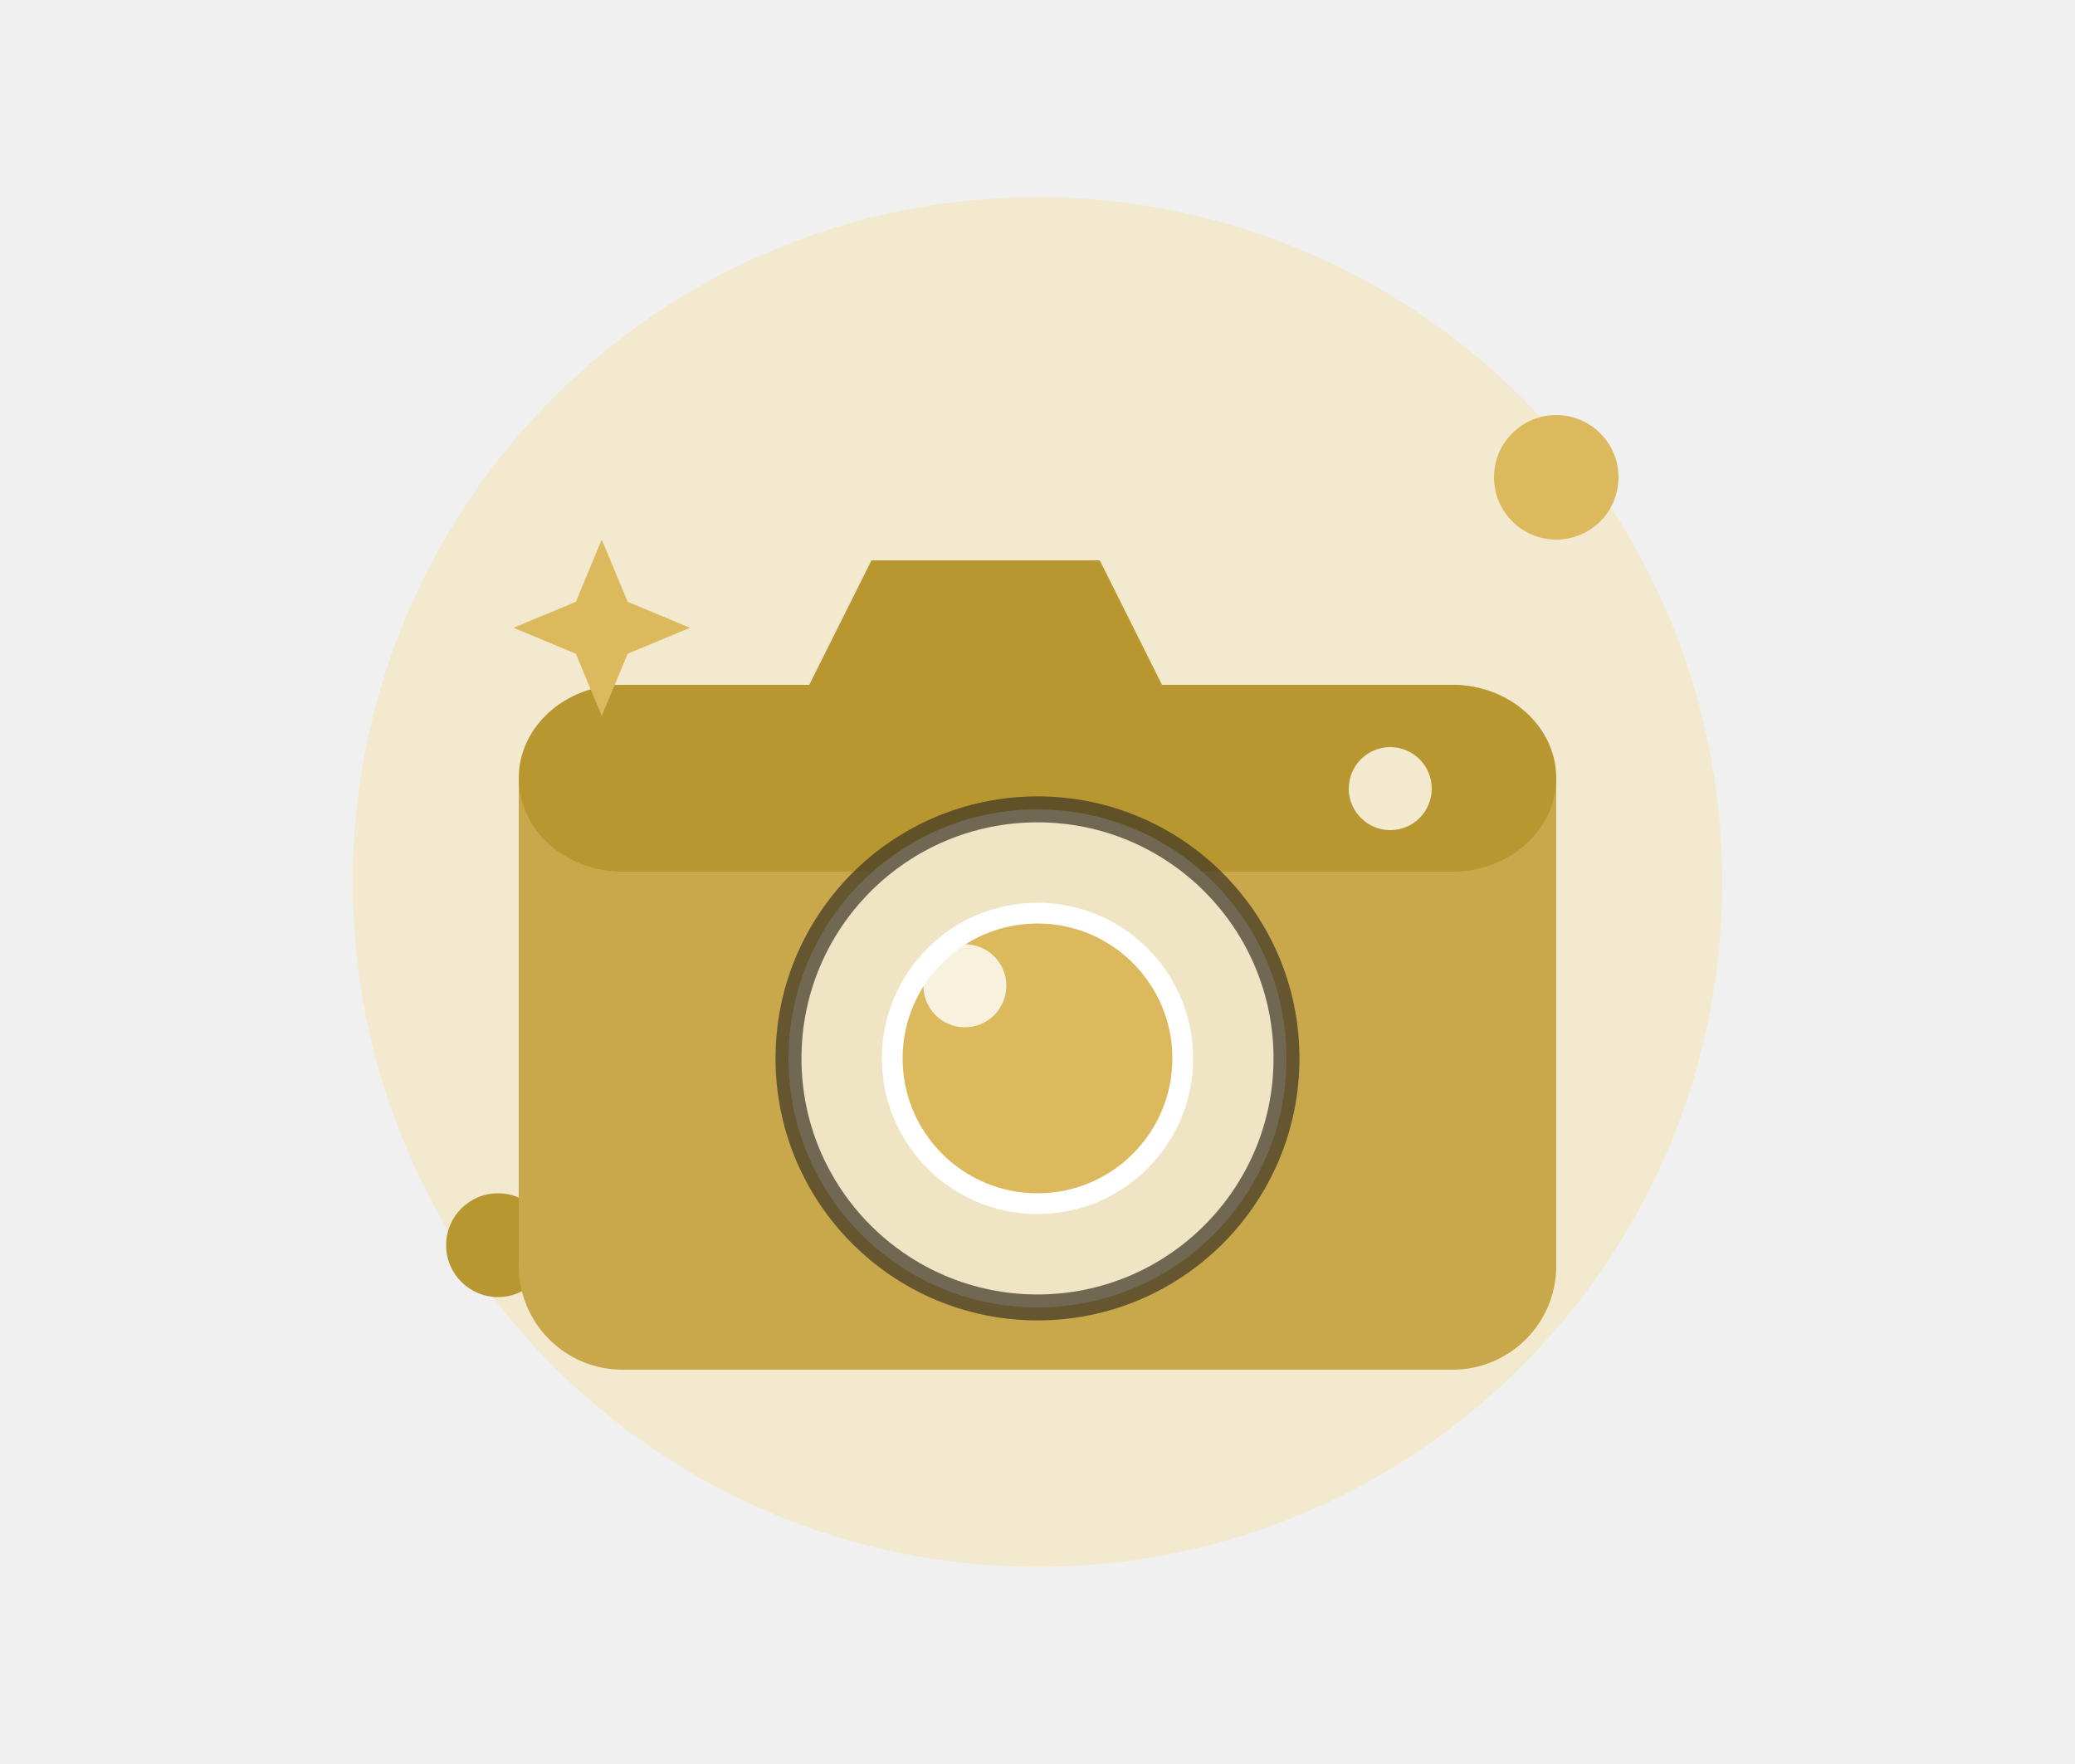
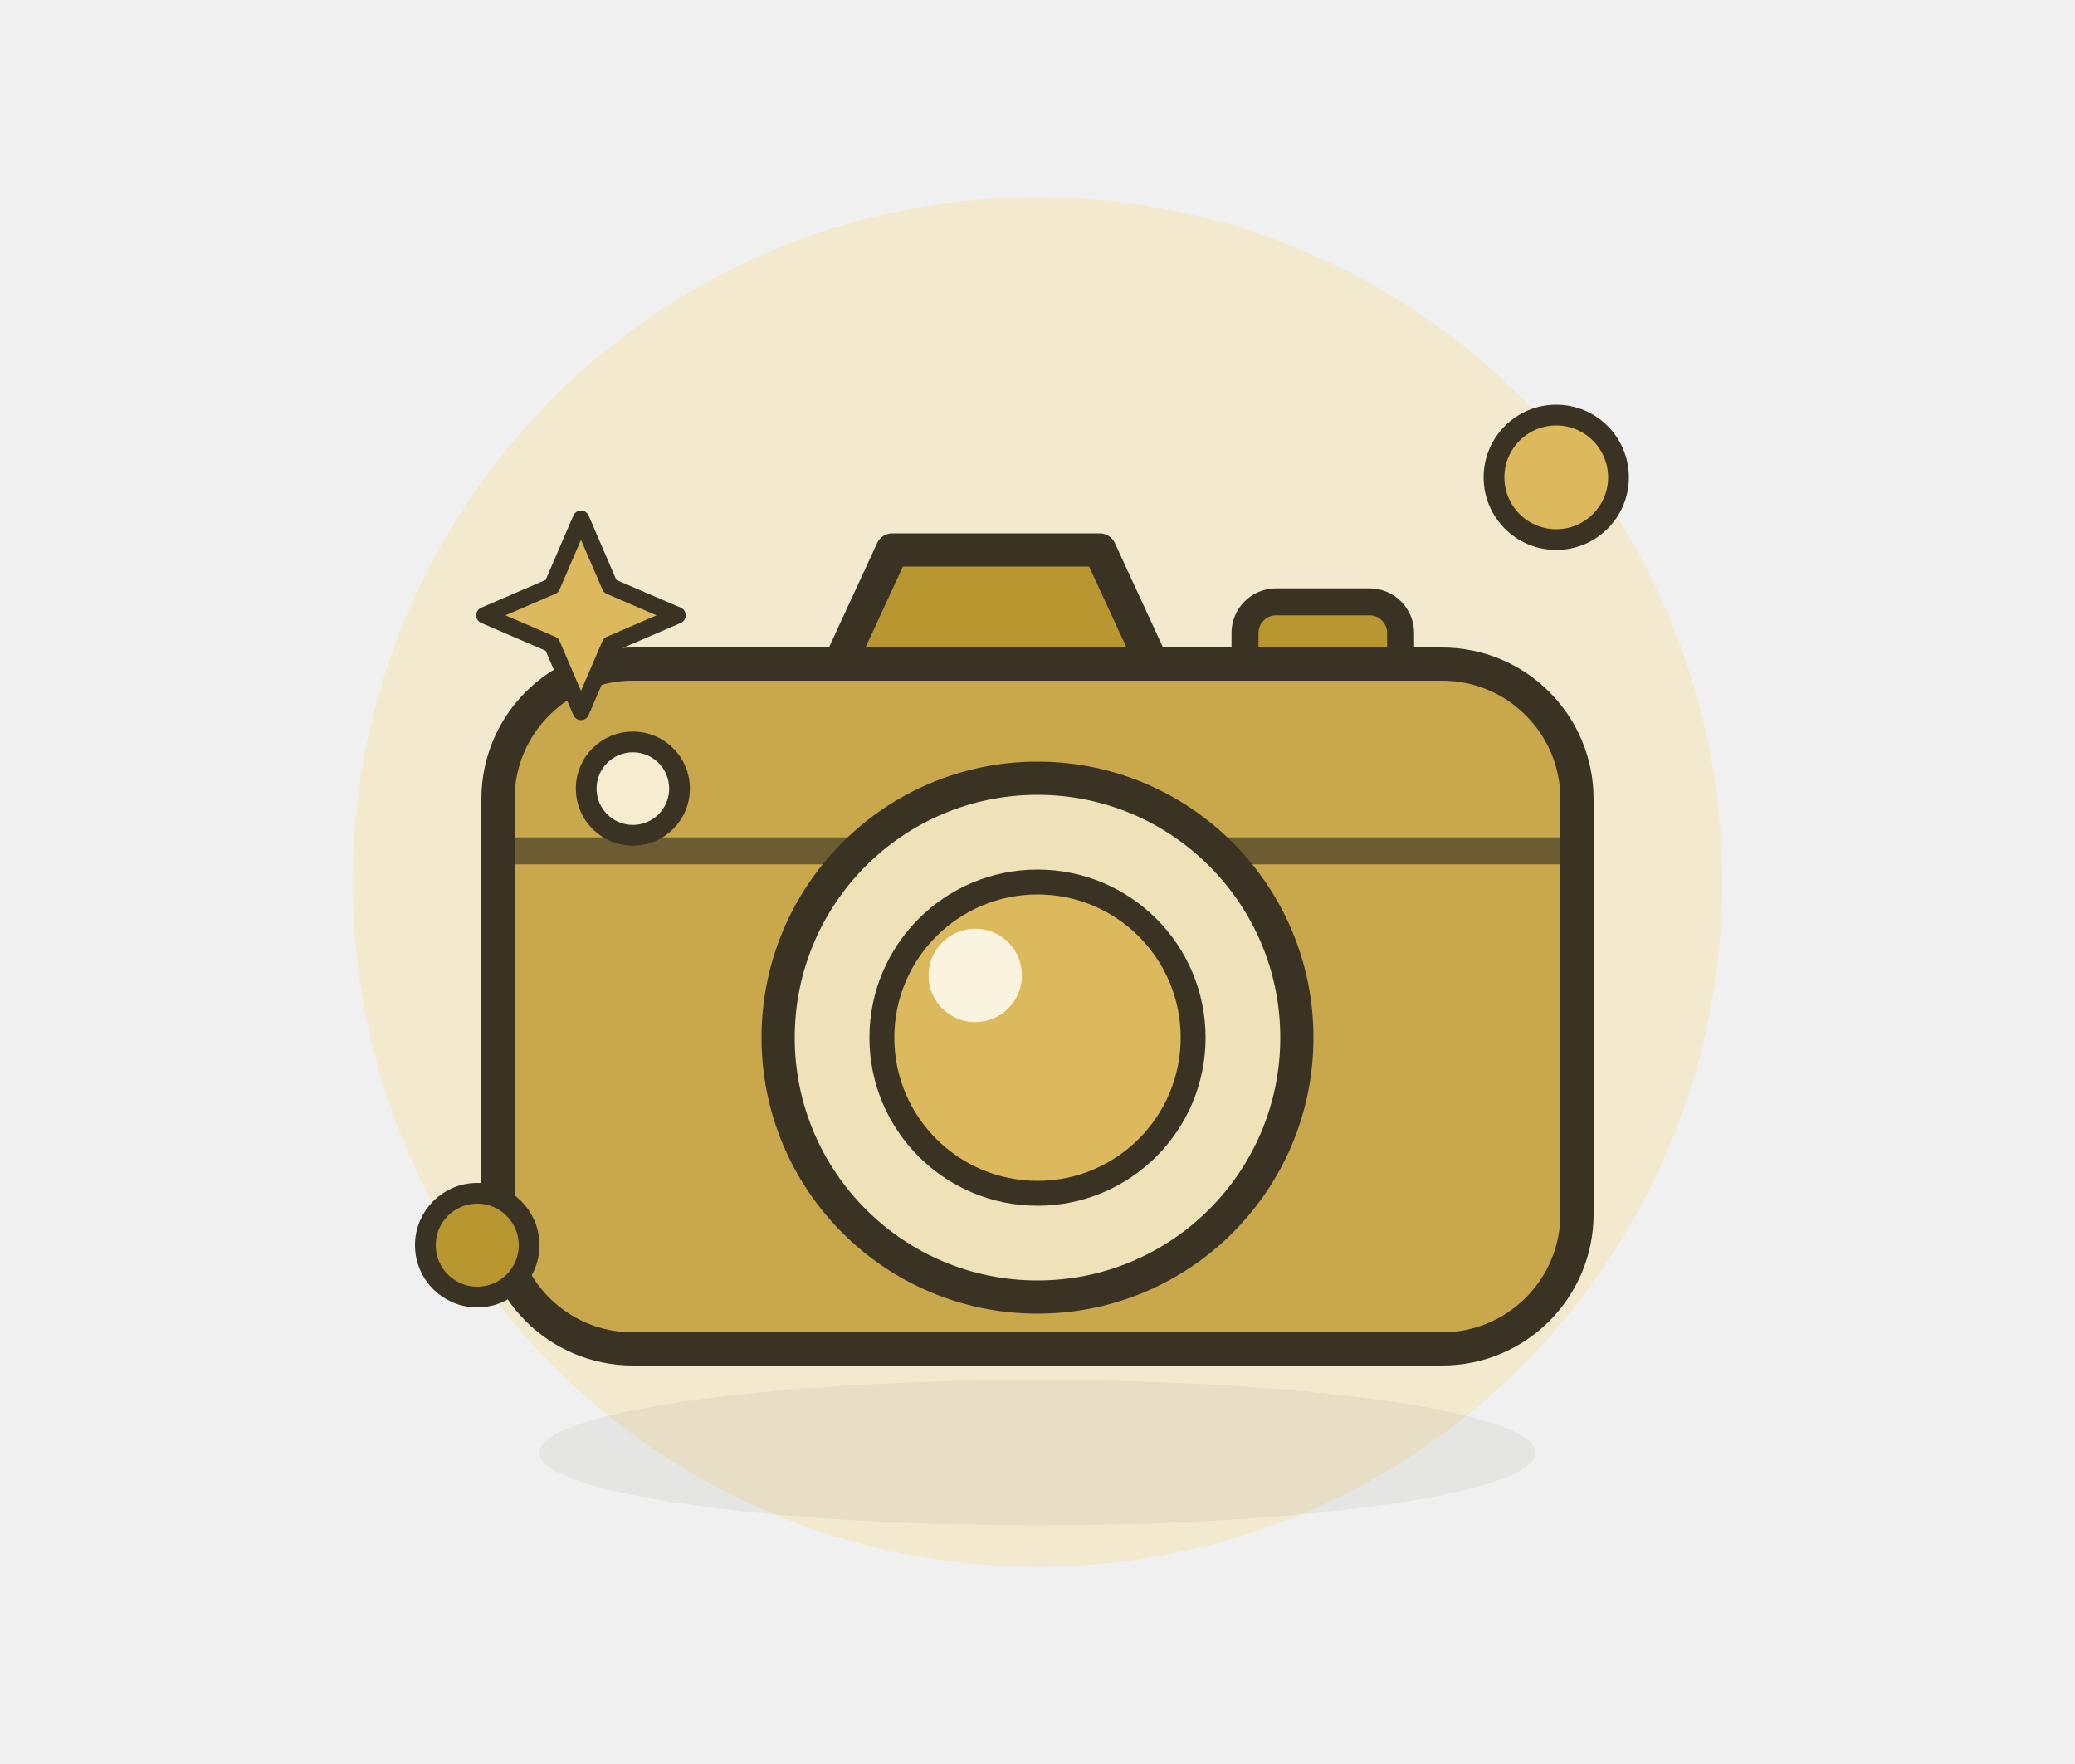
<svg xmlns="http://www.w3.org/2000/svg" viewBox="0 0 200 170" role="img" aria-label="Content creator camera illustration">
+   <style>
+     .illo-float{animation:illoFloat 3.6s ease-in-out infinite;transform-box:fill-box;transform-origin:center;will-change:transform}
+     .illo-float.f2{animation-duration:4.4s;animation-delay:-.9s}
+     .illo-float.f3{animation-duration:3.1s;animation-delay:-1.7s}
+     .illo-spin{animation:illoSpin 5s ease-in-out infinite;transform-box:fill-box;transform-origin:center;will-change:transform}
+     @keyframes illoFloat{0%,100%{transform:translateY(0)}50%{transform:translateY(-7px)}}
+     @keyframes illoSpin{0%,100%{transform:rotate(-9deg)}50%{transform:rotate(9deg)}}
+     @media (prefers-reduced-motion:reduce){.illo-float,.illo-spin{animation:none!important}}
+   </style>
  <circle cx="100" cy="85" r="66" fill="#f3e9cf" />
-   <circle cx="150" cy="46" r="6" fill="#dbb95c" />
-   <circle cx="48" cy="120" r="5" fill="#b89630" />
-   <rect x="50" y="66" width="100" height="66" rx="10" fill="#c9a84c" />
-   <rect x="50" y="66" width="100" height="18" rx="10" fill="#b89630" />
-   <path d="M78 66 l6 -12 h22 l6 12 z" fill="#b89630" />
-   <circle cx="100" cy="102" r="24" fill="#efe4c4" />
-   <circle cx="100" cy="102" r="24" fill="none" stroke="#3a3324" stroke-width="2.5" opacity="0.7" />
-   <circle cx="100" cy="102" r="14" fill="#dbb95c" />
-   <circle cx="100" cy="102" r="14" fill="none" stroke="#fff" stroke-width="2" />
-   <circle cx="93" cy="95" r="4" fill="#ffffff" opacity="0.8" />
-   <circle cx="134" cy="76" r="4" fill="#f3e9cf" />
-   <path d="M58 52 l2.5 6 6 2.5 -6 2.5 -2.5 6 -2.5 -6 -6 -2.5 6 -2.5 z" fill="#dbb95c" />
+   <ellipse cx="100" cy="140" rx="48" ry="7" fill="#3a3324" opacity="0.06" />
+   <path d="M80 66 l6 -13 h20 l6 13 z" fill="#b89630" stroke="#3a3324" stroke-width="3.2" stroke-linejoin="round" />
+   <rect x="120" y="58" width="15" height="10" rx="3" fill="#b89630" stroke="#3a3324" stroke-width="2.6" />
+   <rect x="48" y="64" width="104" height="66" rx="13" fill="#c9a84c" stroke="#3a3324" stroke-width="3.2" />
+   <path d="M48 82 h104" stroke="#3a3324" stroke-width="2.6" opacity="0.65" />
+   <circle cx="100" cy="100" r="25" fill="#f0e2b8" stroke="#3a3324" stroke-width="3.2" />
+   <circle cx="100" cy="100" r="15" fill="#dbb95c" stroke="#3a3324" stroke-width="2.4" />
+   <circle cx="94" cy="94" r="4.5" fill="#faf3e0" />
+   <circle cx="61" cy="76" r="4.5" fill="#f6eccf" stroke="#3a3324" stroke-width="2" />
+   <g class="illo-spin">
+     <path d="M56 50 l2.8 6.5 6.5 2.8 -6.5 2.8 -2.8 6.5 -2.8 -6.5 -6.5 -2.8 6.5 -2.8 z" fill="#dbb95c" stroke="#3a3324" stroke-width="1.6" stroke-linejoin="round" />
+   </g>
+   <g class="illo-float f2">
+     <circle cx="150" cy="46" r="6" fill="#dbb95c" stroke="#3a3324" stroke-width="2" />
+   </g>
+   <g class="illo-float f3">
+     <circle cx="46" cy="120" r="5" fill="#b89630" stroke="#3a3324" stroke-width="2" />
+   </g>
</svg>
